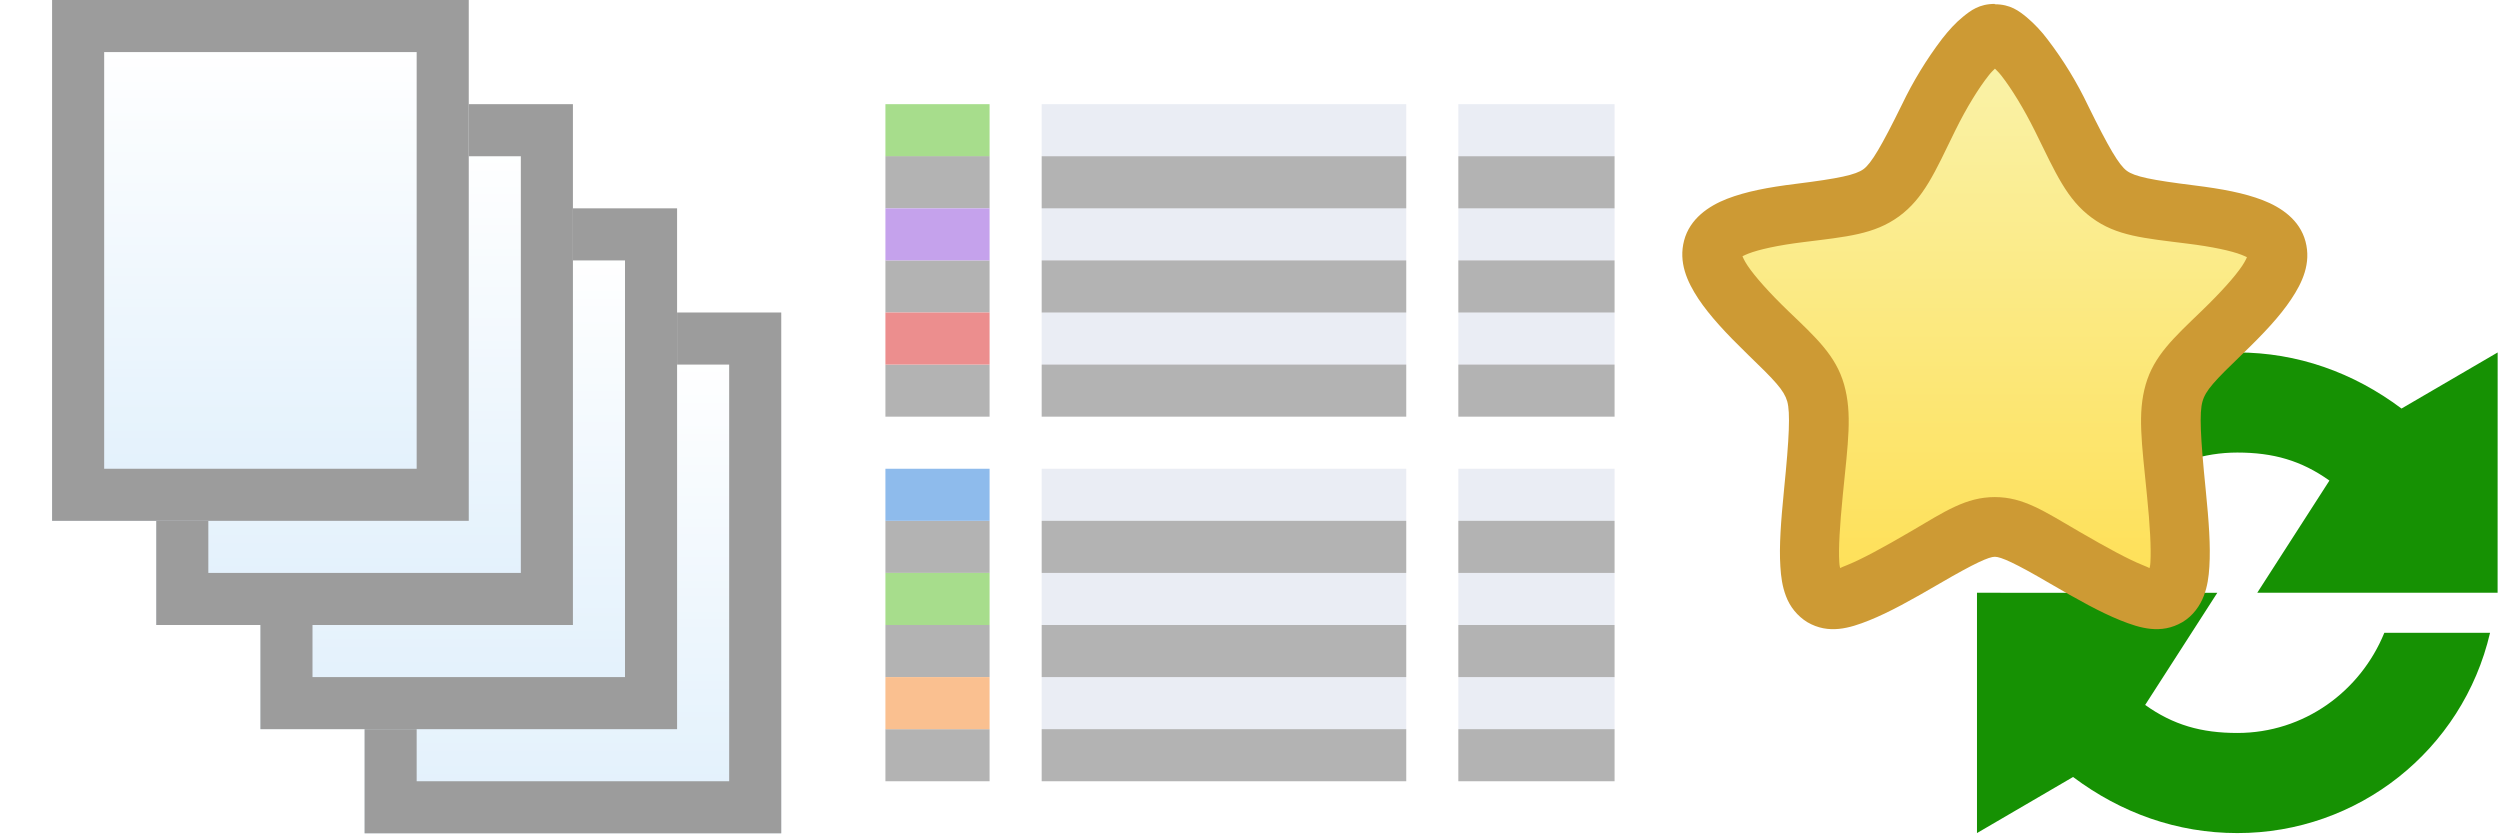
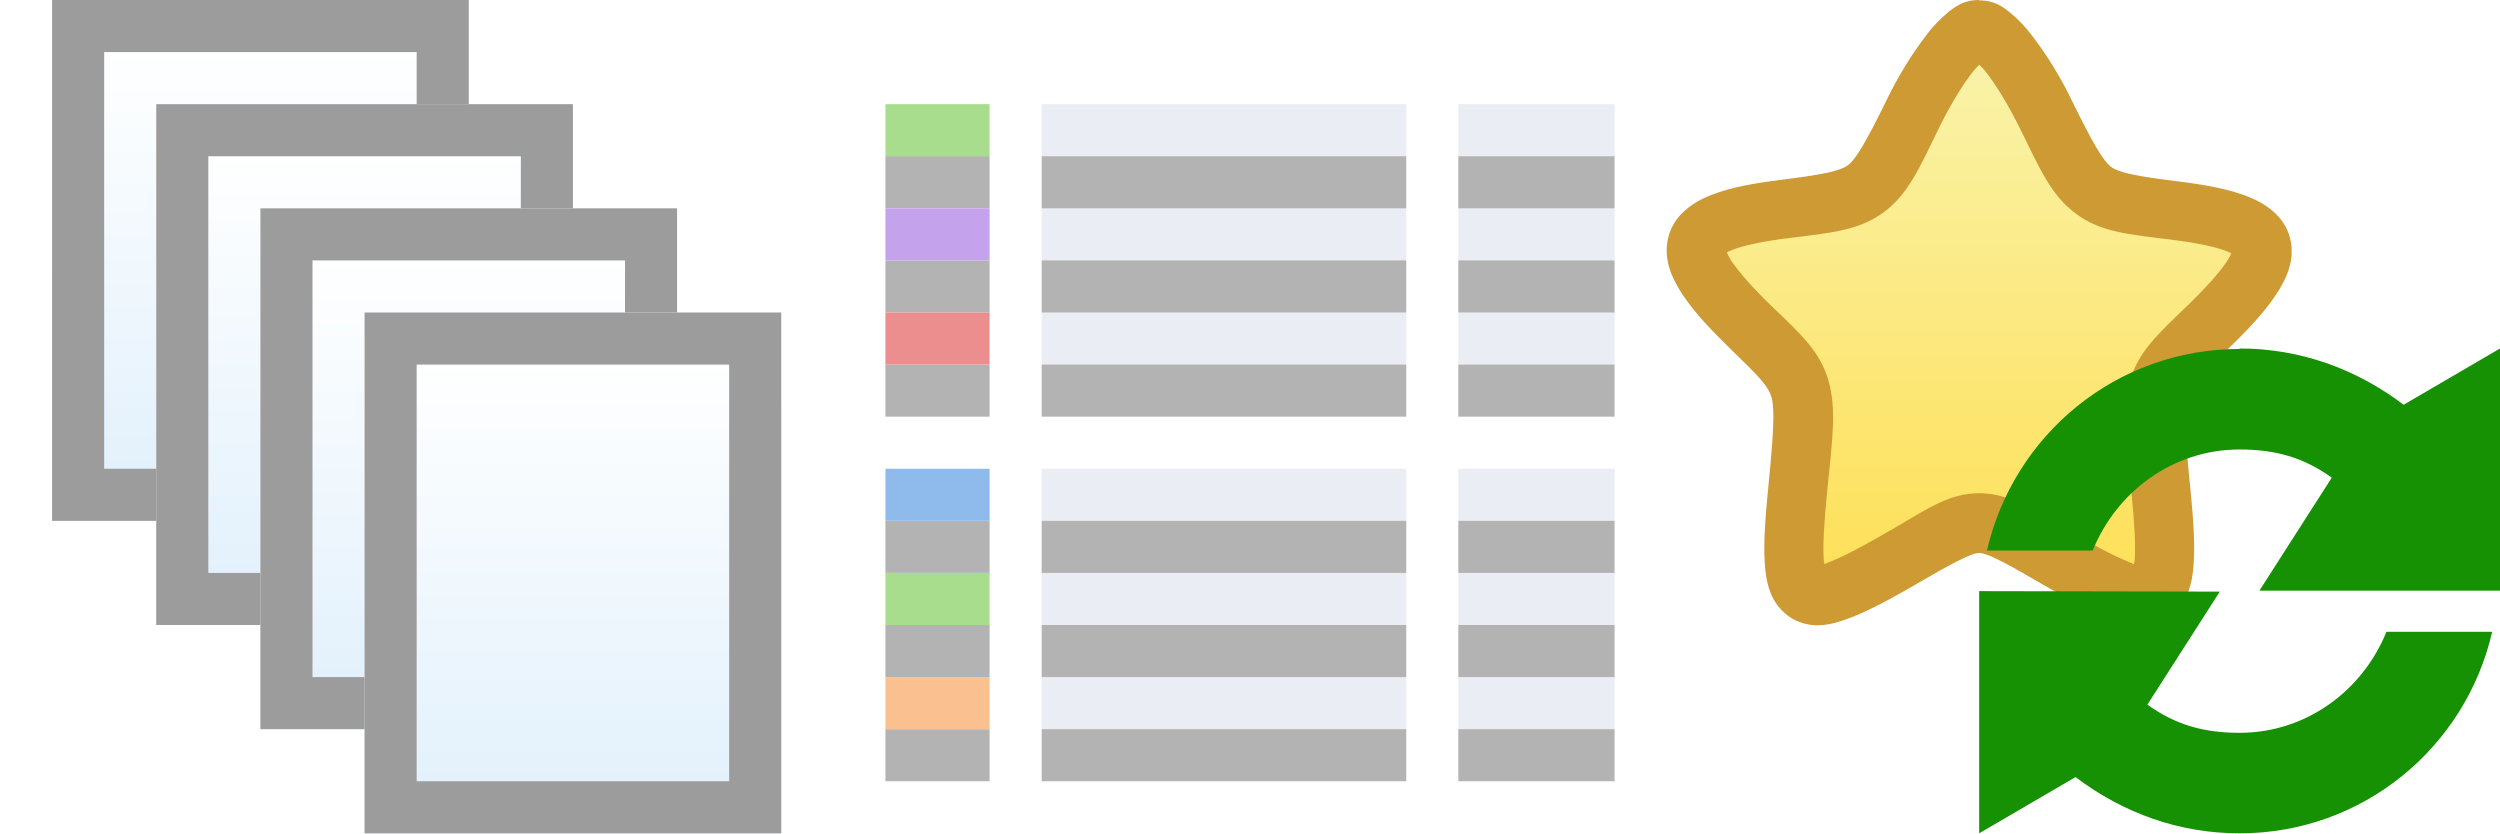
<svg xmlns="http://www.w3.org/2000/svg" xmlns:xlink="http://www.w3.org/1999/xlink" width="48" height="16" viewBox="0 0 48 16">
  <defs>
-     <linearGradient id="starGradient" x1="24.5" x2="24.5" y1="1081" y2="1121" gradientTransform="matrix(.318 0 0 .317 30.5 -342)" gradientUnits="userSpaceOnUse">
+     <linearGradient id="starGradient" x1="24.5" x2="24.5" y1="1081" y2="1121" gradientTransform="matrix(.318 0 0 .317 30.2 -342)" gradientUnits="userSpaceOnUse">
      <stop offset="0" stop-color="#f9f3ac" />
      <stop offset="1" stop-color="#ffdc46" />
    </linearGradient>
-     <linearGradient id="linearGradient1029" x1="5" x2="5" y1=".842" y2="9.16" gradientUnits="userSpaceOnUse">
+     <linearGradient id="fileGradient" x1="5" x2="5" y1=".842" y2="9.16" gradientUnits="userSpaceOnUse">
      <stop offset="0" stop-color="#fff" />
      <stop offset="1" stop-color="#e3f1fc" />
    </linearGradient>
  </defs>
-   <g fill="#169103">
-     <path d="M47.955 6.767l-1.846 1.077c-.923-.693-2-1.077-3.153-1.077a4.975 4.975 0 0 0-4.852 3.845h2.03c.458-1.123 1.538-1.923 2.822-1.923.692 0 1.23.154 1.769.538L43.34 11.38h4.614zM37.958 11.381v4.614l1.845-1.077c.923.693 2 1.077 3.153 1.077a4.975 4.975 0 0 0 4.853-3.845h-2.03c-.458 1.123-1.539 1.923-2.823 1.923-.692 0-1.23-.154-1.769-.538l1.385-2.153z" />
+   <g id="file">
+     <g id="file-individual">
+       <path fill="url(#fileGradient)" d="M1 0h8v10H1z" />
+       <path fill="#9c9c9c" d="M1 0v10h8V0zm1 1h6v8H2z" />
+     </g>
+     <use width="100%" height="100%" transform="translate(2 2)" xlink:href="#file-individual" />
+     <use width="100%" height="100%" transform="translate(4 4)" xlink:href="#file-individual" />
+     <use width="100%" height="100%" transform="translate(6 6)" xlink:href="#file-individual" />
  </g>
-   <use width="100%" height="100%" transform="translate(6 6)" xlink:href="#file-individual" />
-   <use width="100%" height="100%" transform="translate(4 4)" xlink:href="#file-individual" />
-   <use width="100%" height="100%" transform="translate(2 2)" xlink:href="#file-individual" />
-   <g id="file-individual">
-     <path fill="url(#linearGradient1029)" d="M1 0h8v10H1z" />
-     <path fill="#9c9c9c" d="M1 0v10h8V0zm1 1h6v8H2z" />
+   <g id="view">
+     <path fill="#a7dd8c" d="M17 2v1h2V2z" />
+     <path fill="#eaedf4" d="M20 2v1h7V2zm8 0v1h3V2zm-8 2v1h7V4zm8 0v1h3V4zm-8 2v1h7V6zm8 0v1h3V6zm-8 3v1h7V9zm8 0v1h3V9zm-8 2v1h7v-1zm8 0v1h3v-1zm-8 2v1h7v-1zm8 0v1h3v-1z" />
+     <path fill-opacity=".3" d="M17 3v1h2V3zm3 0v1h7V3zm8 0v1h3V3zM17 5v1h2V5zm3 0v1h7V5zm8 0v1h3V5zM17 7v1h2V7zm3 0v1h7V7zm8 0v1h3V7zm-11 3v1h2v-1zm3 0v1h7v-1zm8 0v1h3v-1zm-11 2v1h2v-1zm3 0v1h7v-1zm8 0v1h3v-1zm-11 2v1h2v-1zm3 0v1h7v-1zm8 0v1h3v-1z" />
+     <path fill="#c5a2ec" d="M17 4v1h2V4z" />
+     <path fill="#ec8e8e" d="M17 6v1h2V6z" />
+     <path fill="#8ebbec" d="M17 9v1h2V9z" />
+     <path fill="#a7dd8c" d="M17 11v1h2v-1z" />
+     <path fill="#fac090" d="M17 13v1h2v-1z" />
  </g>
-   <path fill="url(#starGradient)" d="M34.5 9.81c.213-2.14.213-2.14-.921-3.23-1.66-1.6-1.52-2.14.636-2.41 1.76-.22 1.78-.23 2.61-1.93.488-.992 1.05-1.7 1.34-1.7.293 0 .856.717 1.35 1.72.841 1.71.854 1.72 2.61 1.94 2.15.268 2.28.789.629 2.38-1.13 1.09-1.13 1.09-.921 3.23.251 2.52.023 2.65-2.26 1.32-1.41-.823-1.41-.823-2.81 0-2.28 1.33-2.51 1.2-2.26-1.32z" />
-   <path fill="#cd9a34" d="M38.3.075c-.299 0-.462.127-.608.245s-.274.26-.405.427a7.3 7.3 0 0 0-.769 1.26c-.396.805-.589 1.13-.738 1.24-.15.11-.468.179-1.3.283-.535.066-.96.148-1.32.287-.357.139-.715.384-.825.8-.11.417.055.788.274 1.12.219.328.53.662.939 1.06.539.519.706.698.767.91.06.214.04.684-.062 1.7-.06.608-.095 1.08-.07 1.47.012.199.037.382.107.567a.995.995 0 0 0 .411.502c.408.238.81.117 1.19-.036.38-.152.808-.39 1.36-.712.67-.39.938-.508 1.05-.508.114 0 .383.117 1.05.508.55.321.981.56 1.36.712s.78.274 1.19.036c.204-.12.34-.317.411-.502s.096-.367.108-.566c.025-.397-.01-.867-.07-1.47-.103-1.02-.124-1.49-.062-1.7.06-.213.228-.392.767-.911.407-.392.717-.723.935-1.05.218-.325.386-.693.276-1.11-.11-.416-.467-.657-.822-.794s-.78-.217-1.31-.283c-.833-.104-1.15-.17-1.3-.281-.15-.111-.343-.437-.743-1.25a7.138 7.138 0 0 0-.776-1.27 2.608 2.608 0 0 0-.405-.43c-.146-.118-.31-.247-.61-.247zm0 1.24c.042.044.073.07.126.137.192.245.428.627.648 1.07.4.814.612 1.31 1.09 1.66.473.35.997.39 1.83.495.488.06.849.14 1.04.214.194.075.154.1.135.029-.019-.071.014-.015-.122.188-.136.202-.401.5-.78.866-.539.519-.912.86-1.07 1.41-.158.555-.077 1.1.024 2.12.06.589.083 1.03.067 1.29-.004.072-.012.088-.02.128.008-.01.047-.001-.137-.076-.264-.106-.672-.326-1.21-.639-.67-.39-1.07-.663-1.62-.663-.555 0-.954.272-1.62.663-.535.313-.945.533-1.21.64-.184.073-.145.064-.137.075-.008-.04-.016-.056-.02-.128-.017-.26.01-.704.068-1.29.102-1.02.182-1.56.025-2.12-.158-.555-.533-.896-1.07-1.41-.381-.367-.646-.67-.783-.873-.136-.204-.104-.263-.122-.197-.018.066-.054.04.14-.036.197-.076.556-.158 1.05-.219.839-.105 1.36-.146 1.84-.495.475-.349.685-.84 1.08-1.65.218-.442.453-.82.644-1.06.051-.065.082-.09.124-.133z" />
-   <path fill="#a7dd8c" d="M17 2v1h2V2z" />
-   <path fill="#eaedf4" d="M20 2v1h7V2h-7zm8 0v1h3V2h-3zm-8 2v1h7V4h-7zm8 0v1h3V4h-3zm-8 2v1h7V6h-7zm8 0v1h3V6h-3zm-8 3v1h7V9h-7zm8 0v1h3V9h-3zm-8 2v1h7v-1h-7zm8 0v1h3v-1h-3zm-8 2v1h7v-1h-7zm8 0v1h3v-1h-3z" />
-   <path fill-opacity=".3" d="M17 3v1h2V3zm3 0v1h7V3zm8 0v1h3V3zM17 5v1h2V5zm3 0v1h7V5zm8 0v1h3V5zM17 7v1h2V7zm3 0v1h7V7zm8 0v1h3V7zm-11 3v1h2v-1zm3 0v1h7v-1zm8 0v1h3v-1zm-11 2v1h2v-1zm3 0v1h7v-1zm8 0v1h3v-1zm-11 2v1h2v-1zm3 0v1h7v-1zm8 0v1h3v-1z" />
-   <path fill="#c5a2ec" d="M17 4v1h2V4z" />
-   <path fill="#ec8e8e" d="M17 6v1h2V6z" />
-   <path fill="#8ebbec" d="M17 9v1h2V9z" />
-   <path fill="#a7dd8c" d="M17 11v1h2v-1z" />
-   <path fill="#fac090" d="M17 13v1h2v-1z" />
+   <g id="bk-restore">
+     <g id="star">
+       <path fill="url(#starGradient)" d="M34.2 9.73c.213-2.14.213-2.14-.921-3.23-1.66-1.6-1.52-2.14.636-2.41 1.76-.22 1.78-.23 2.61-1.93.488-.992 1.05-1.7 1.34-1.7.293 0 .856.717 1.35 1.72.841 1.71.854 1.72 2.61 1.94 2.15.268 2.28.789.629 2.38-1.13 1.09-1.13 1.09-.921 3.23.251 2.52.023 2.65-2.26 1.32-1.41-.823-1.41-.823-2.81 0-2.28 1.33-2.51 1.2-2.26-1.32z" />
+       <path fill="#cd9a34" d="M38 0c-.299 0-.462.127-.608.245a2.635 2.635 0 0 0-.405.427 7.3 7.3 0 0 0-.769 1.26c-.396.805-.589 1.13-.738 1.24-.15.111-.468.179-1.3.283-.535.067-.96.148-1.32.287-.357.139-.715.384-.825.8-.11.417.055.788.274 1.12.219.328.53.662.939 1.06.539.519.706.698.767.911.06.213.04.683-.062 1.7-.06.607-.095 1.08-.07 1.47.012.198.037.381.107.566a.995.995 0 0 0 .411.502c.408.238.81.117 1.19-.035.38-.152.808-.391 1.36-.712.67-.391.938-.508 1.05-.508.114 0 .383.117 1.05.508.55.32.981.56 1.36.712.38.152.78.274 1.19.035a.995.995 0 0 0 .411-.502c.071-.185.096-.367.108-.566.025-.397-.01-.867-.07-1.47-.103-1.02-.124-1.49-.062-1.7.06-.213.228-.392.767-.911.407-.392.717-.723.935-1.05.218-.325.386-.693.276-1.11-.11-.416-.467-.657-.822-.794-.355-.137-.78-.217-1.31-.283-.833-.104-1.15-.169-1.3-.281-.15-.111-.343-.437-.743-1.25a7.138 7.138 0 0 0-.776-1.27 2.608 2.608 0 0 0-.405-.429C38.464.136 38.3.007 38 .007zm0 1.24c.042.044.073.07.126.137.192.245.428.627.648 1.07.4.814.612 1.31 1.09 1.66.473.351.997.391 1.83.495.488.06.849.14 1.04.214.194.075.154.1.135.029-.019-.071.014-.014-.122.188s-.401.5-.78.866c-.539.519-.912.86-1.07 1.41-.158.555-.077 1.1.024 2.12.06.589.083 1.03.067 1.29-.004.072-.012.088-.02.128.008-.01.047-.001-.137-.075-.264-.106-.672-.326-1.21-.64-.67-.39-1.07-.662-1.62-.662-.555 0-.954.272-1.62.663-.535.313-.945.533-1.21.639-.184.073-.145.065-.137.075-.008-.04-.016-.056-.02-.128-.017-.26.01-.704.068-1.29.102-1.02.182-1.56.025-2.12-.158-.555-.533-.896-1.07-1.41-.381-.367-.646-.67-.783-.873-.136-.204-.104-.263-.122-.197-.018.066-.054.04.14-.036.197-.076.556-.158 1.05-.219.839-.105 1.36-.146 1.84-.495.475-.349.685-.84 1.08-1.65.218-.442.453-.82.644-1.06.051-.065.082-.089.124-.133z" />
+     </g>
+     <path fill="#169103" d="M43 6.7c-2.37 0-4.34 1.65-4.85 3.87h2.03c.458-1.13 1.54-1.94 2.82-1.94.692 0 1.23.154 1.77.541l-1.39 2.17H48v-4.65l-1.85 1.08c-.923-.698-2-1.08-3.15-1.08zm-5 4.65V16l1.85-1.08c.923.698 2 1.08 3.15 1.08 2.37 0 4.34-1.65 4.85-3.87h-2.03c-.458 1.13-1.54 1.94-2.82 1.94-.692 0-1.23-.154-1.77-.541l1.39-2.17z" />
+   </g>
</svg>
